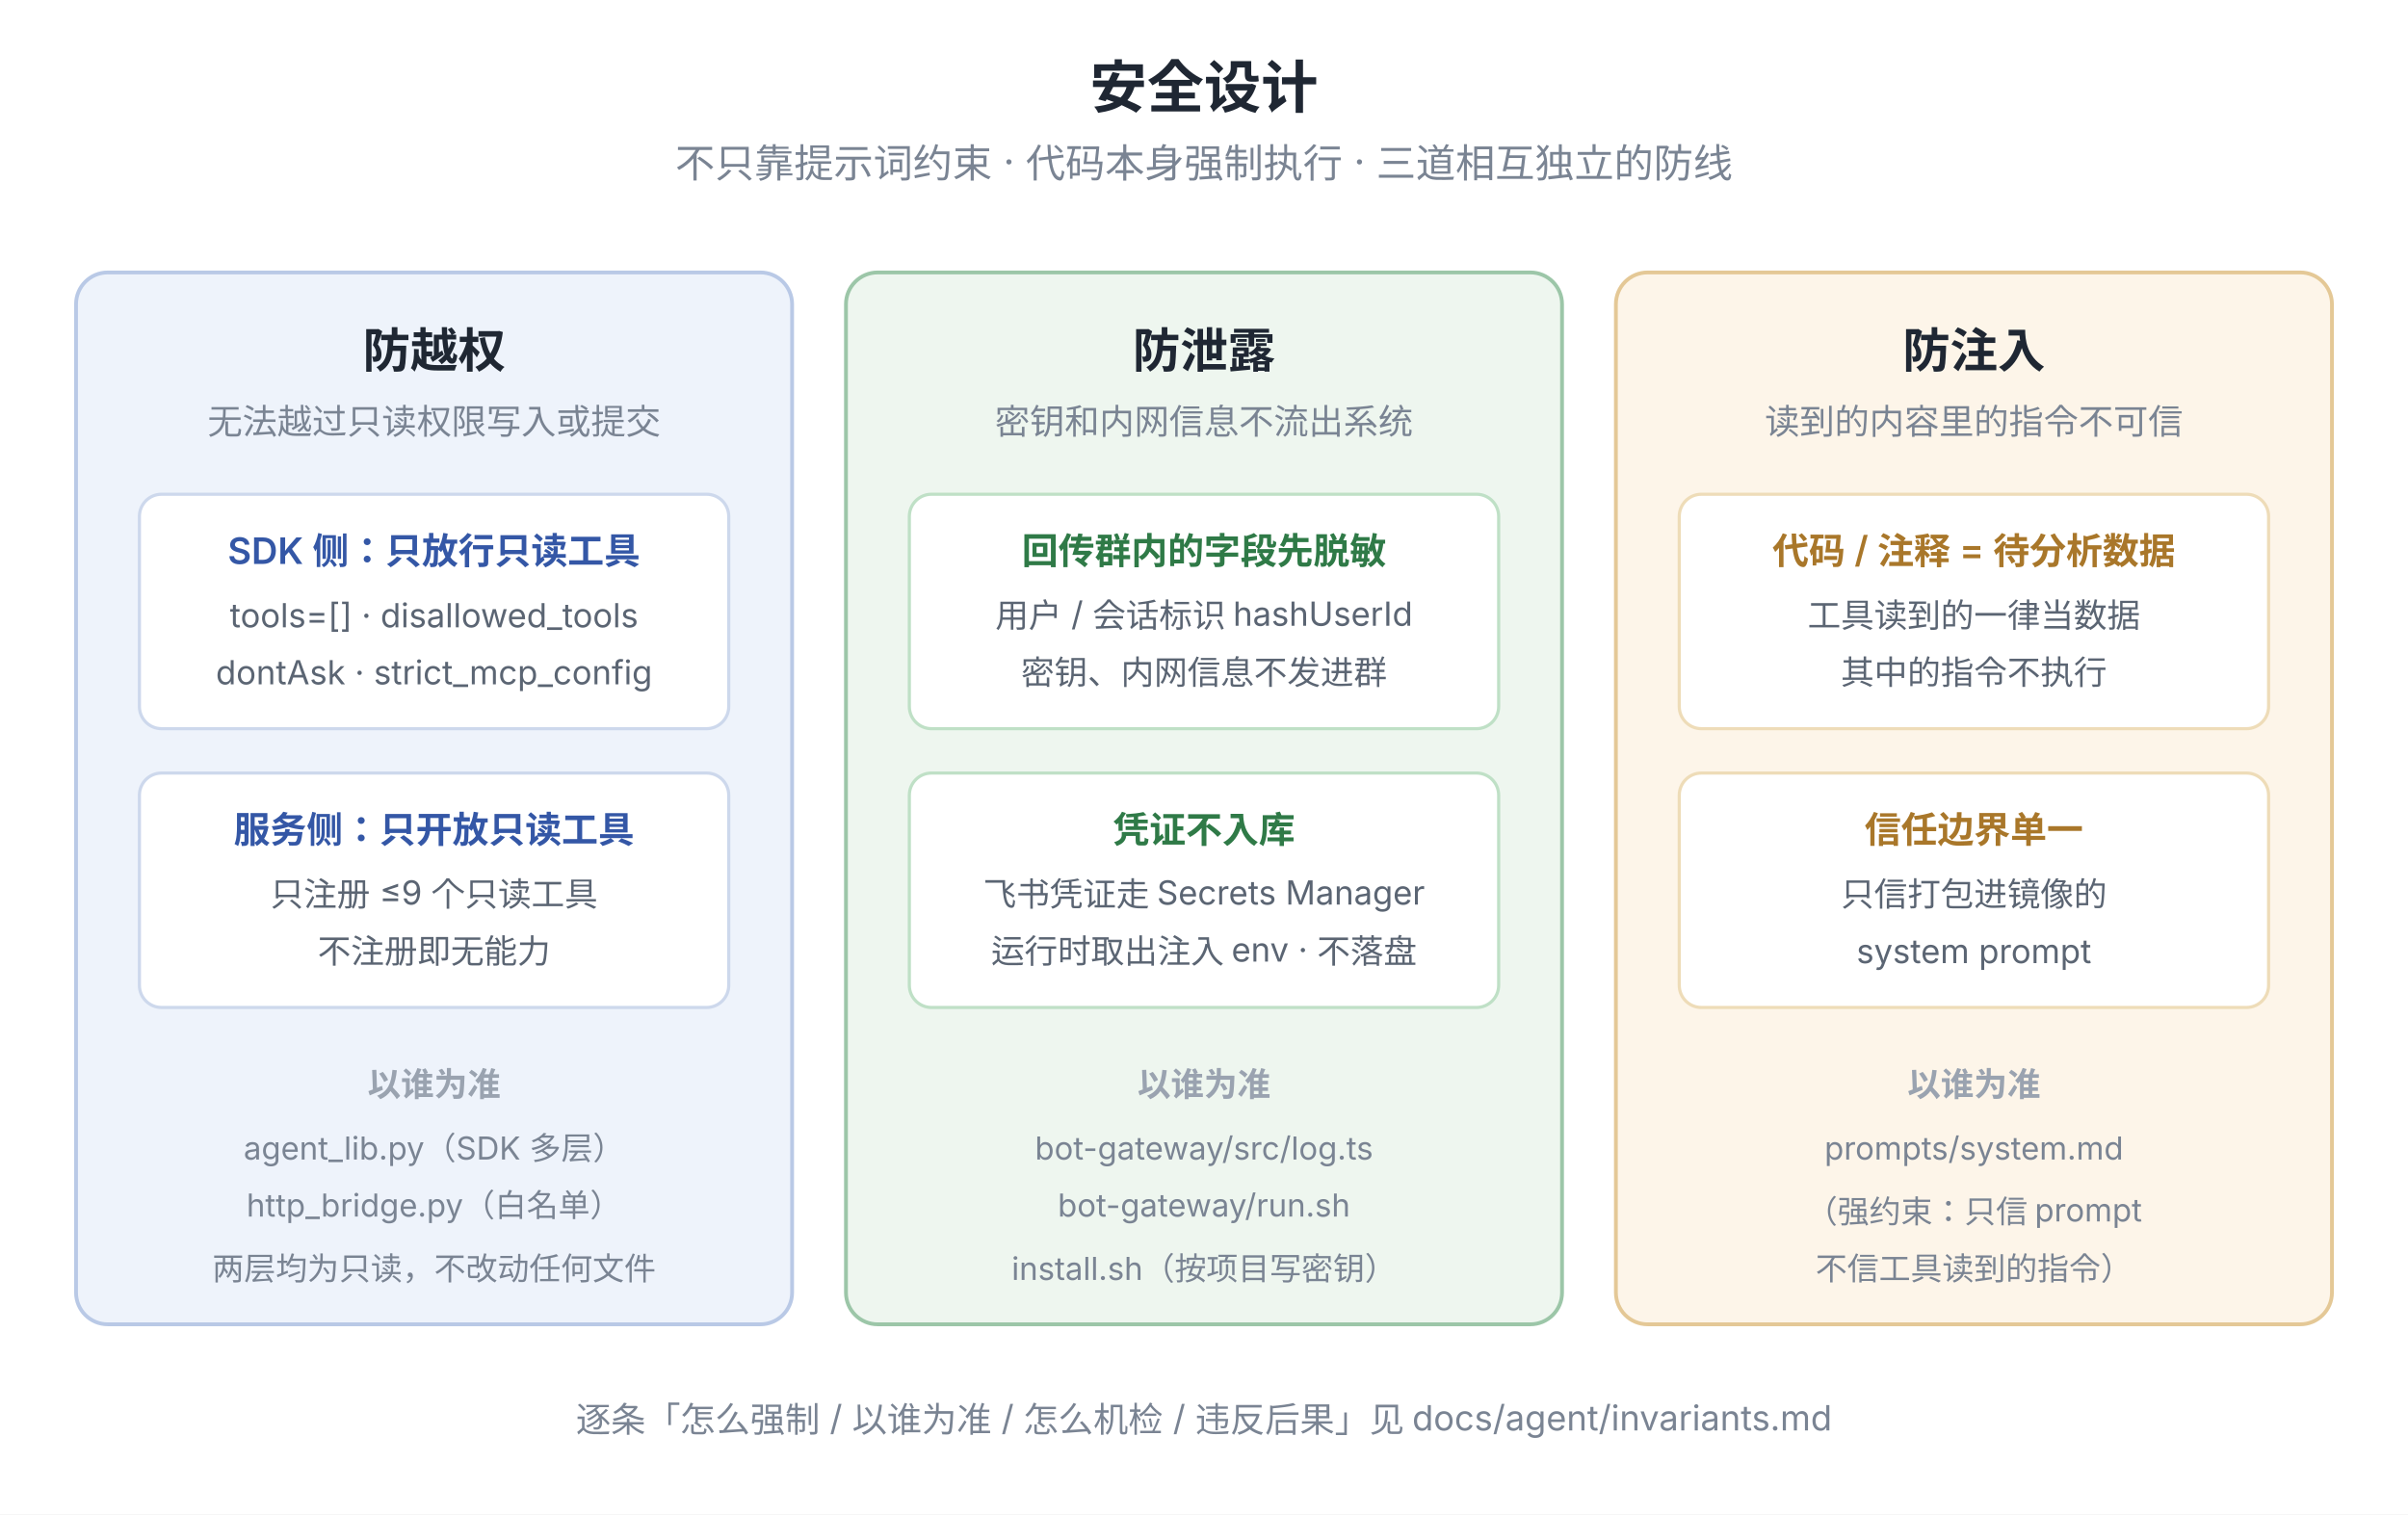
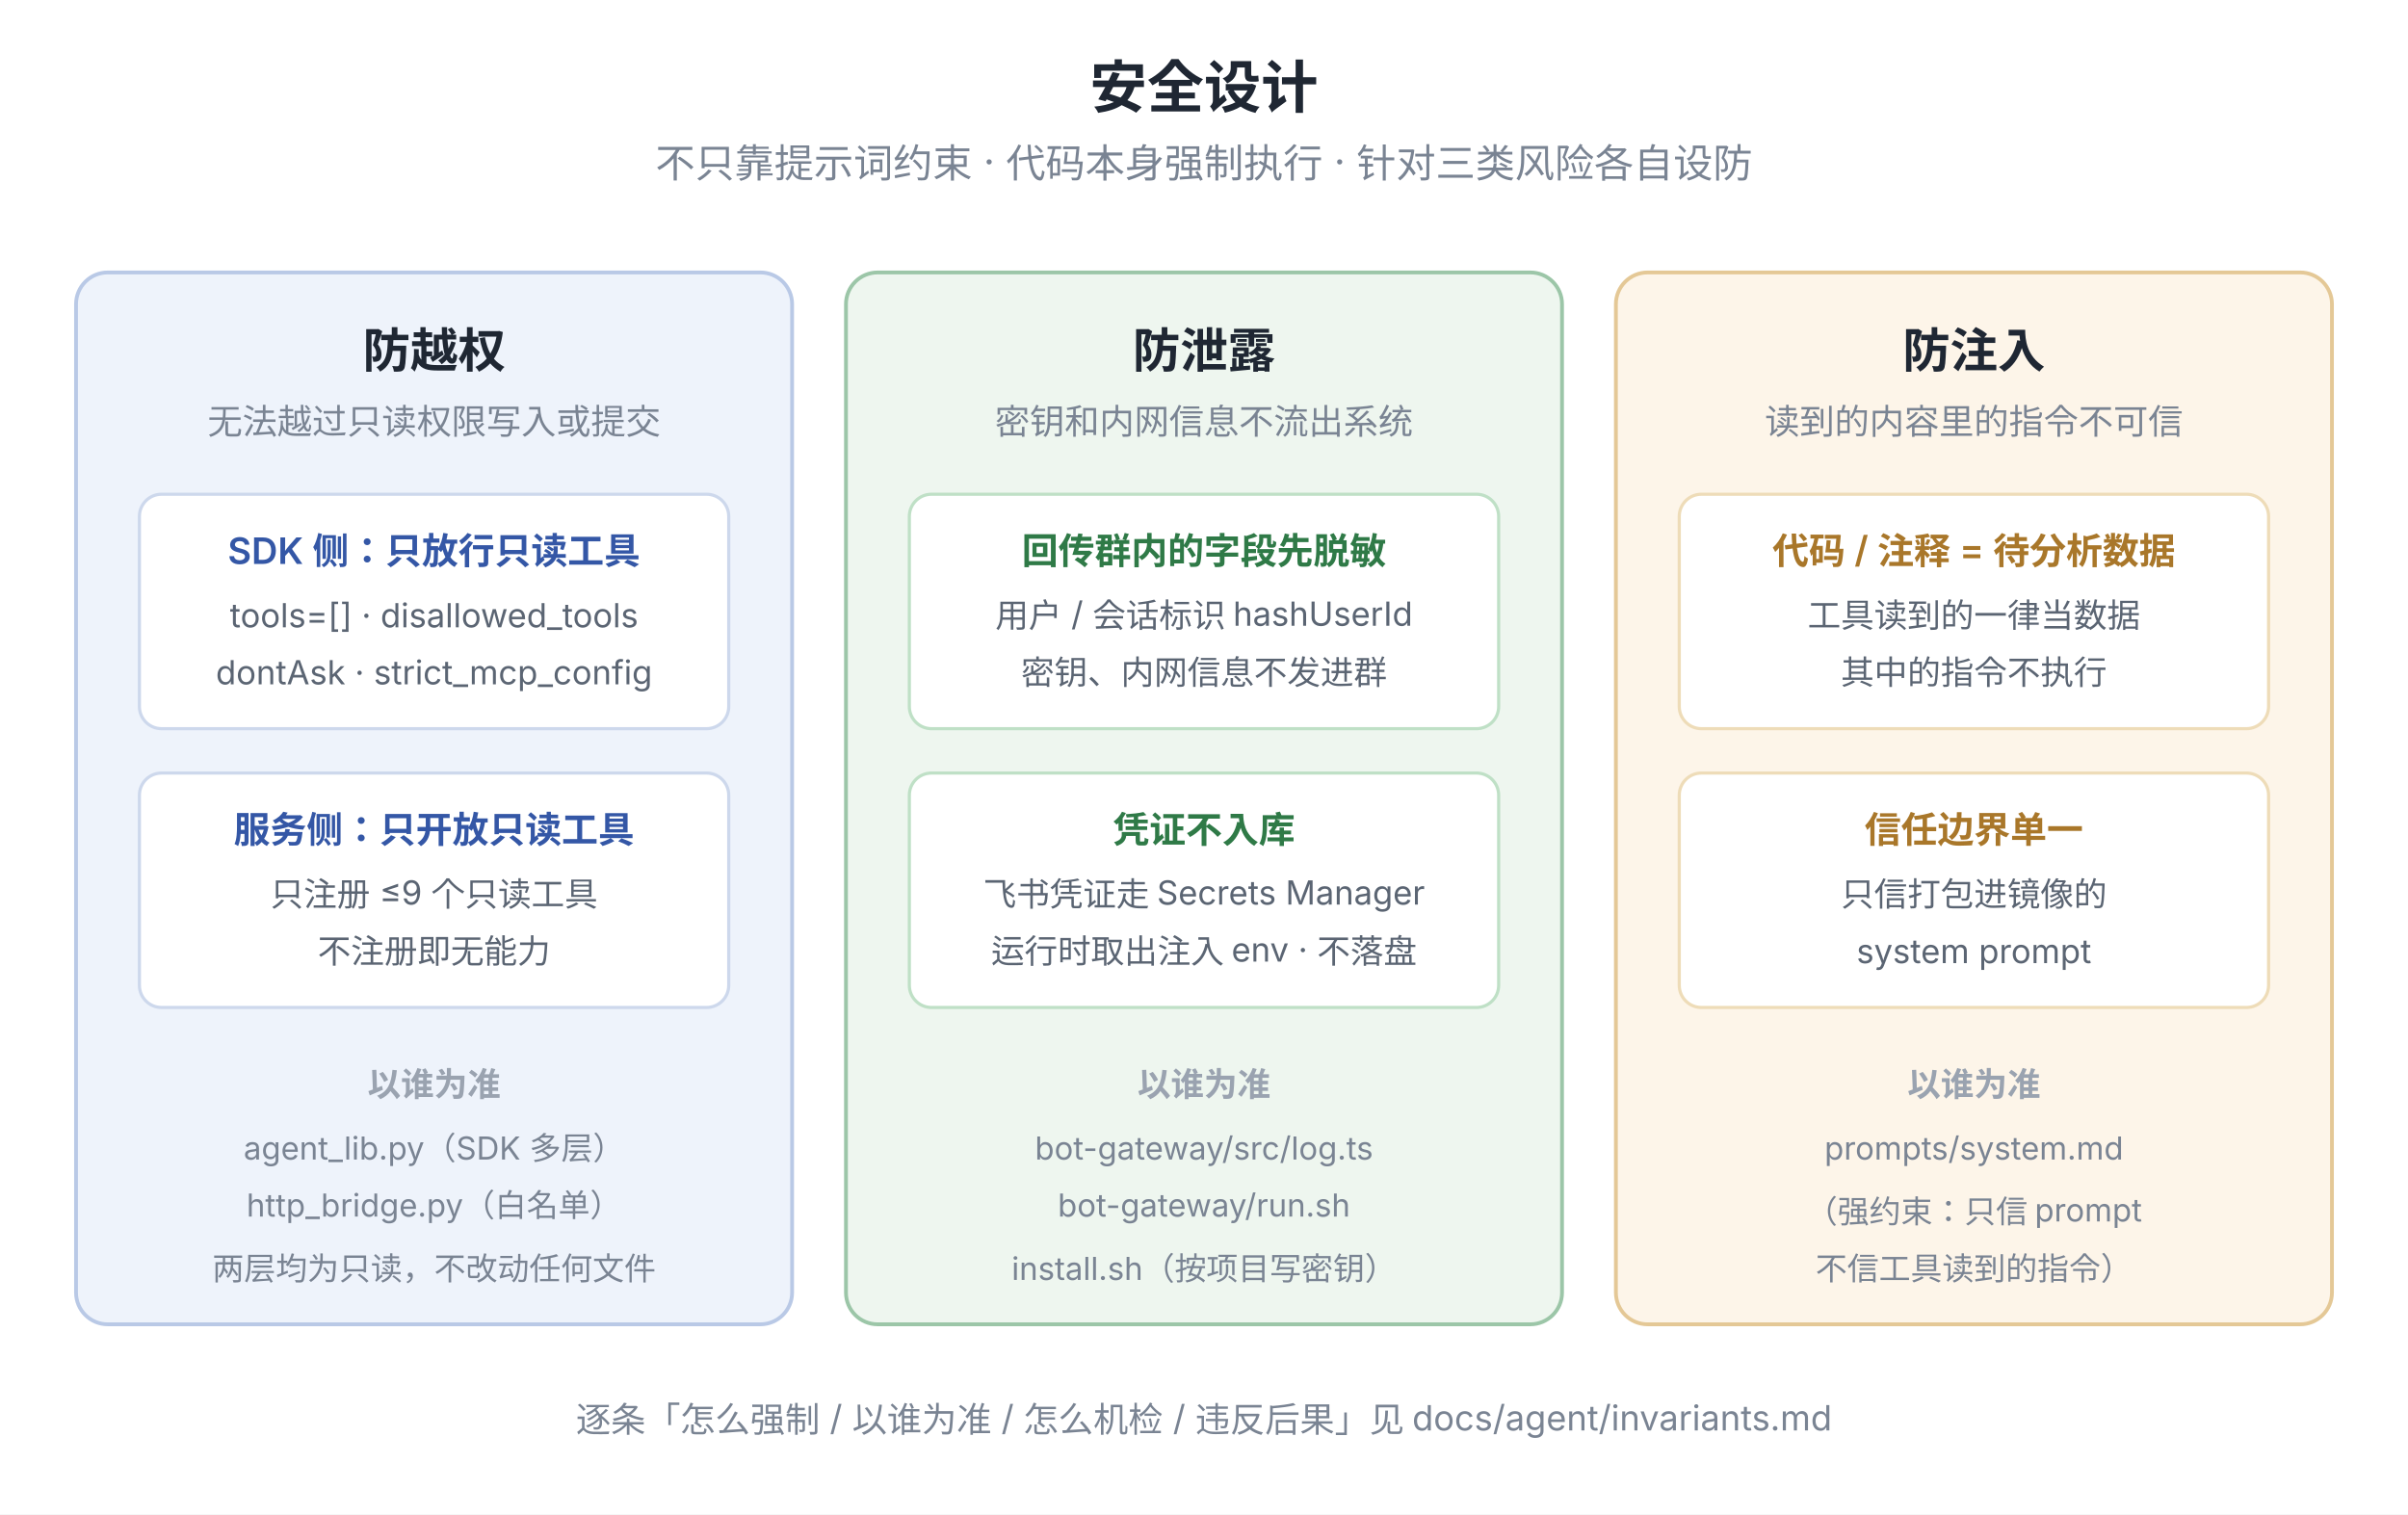
<svg xmlns="http://www.w3.org/2000/svg" width="760" height="478" viewBox="0 0 760 478" font-family="-apple-system, BlinkMacSystemFont, 'Segoe UI', 'PingFang SC', 'Microsoft YaHei', sans-serif">
  <defs>
    <marker id="arrow" viewBox="0 0 10 10" refX="9" refY="5" markerWidth="7" markerHeight="7" orient="auto-start-reverse">
      <path d="M0,0 L10,5 L0,10 z" fill="#5b6573" />
    </marker>
  </defs>
  <rect x="0" y="0" width="760" height="478" fill="#ffffff" />
  <text x="380" y="34" text-anchor="middle" font-size="18" font-weight="700" fill="#1f2733">安全设计</text>
-   <text x="380" y="56" text-anchor="middle" font-size="12.5" fill="#7a8493">不只靠提示词约束 · 代码本身强制执行 · 三道相互独立的防线</text>
+   <text x="380" y="56" text-anchor="middle" font-size="12.5" fill="#7a8493">不只靠提示词约束 · 代码本身强制执行 · 针对三类风险各自设防</text>
  <g>
    <rect x="24" y="86" width="226" height="332" rx="10" fill="#eef3fb" stroke="#b9c9e6" stroke-width="1.2" />
    <text x="137" y="116" text-anchor="middle" font-size="15" font-weight="700" fill="#1f2733">防越权</text>
    <text x="137" y="137" text-anchor="middle" font-size="11" fill="#7a8493">无法越过只读权限写入或提交</text>
    <rect x="44" y="156" width="186" height="74" rx="7" fill="#ffffff" stroke="#cdd8ec" stroke-width="1" />
    <text x="137" y="178" text-anchor="middle" font-size="11.5" font-weight="600" fill="#3457a6">SDK 侧：只放行只读工具</text>
    <text x="137" y="198" text-anchor="middle" font-size="10.5" fill="#5b6573">tools=[] · disallowed_tools</text>
    <text x="137" y="216" text-anchor="middle" font-size="10.5" fill="#5b6573">dontAsk · strict_mcp_config</text>
    <rect x="44" y="244" width="186" height="74" rx="7" fill="#ffffff" stroke="#cdd8ec" stroke-width="1" />
    <text x="137" y="266" text-anchor="middle" font-size="11.5" font-weight="600" fill="#3457a6">服务侧：只开放只读工具</text>
    <text x="137" y="286" text-anchor="middle" font-size="10.5" fill="#5b6573">只注册 ≤9 个只读工具</text>
    <text x="137" y="304" text-anchor="middle" font-size="10.5" fill="#5b6573">不注册即无能力</text>
    <text x="137" y="346" text-anchor="middle" font-size="10.5" font-weight="600" fill="#9aa3b0">以谁为准</text>
    <text x="137" y="366" text-anchor="middle" font-size="10" fill="#7a8493">agent_lib.py（SDK 多层）</text>
    <text x="137" y="384" text-anchor="middle" font-size="10" fill="#7a8493">http_bridge.py（白名单）</text>
    <text x="137" y="404" text-anchor="middle" font-size="10" fill="#7a8493">两层均为只读，不改动任何文件</text>
  </g>
  <g>
    <rect x="267" y="86" width="226" height="332" rx="10" fill="#eef6ef" stroke="#9cc6a8" stroke-width="1.2" />
    <text x="380" y="116" text-anchor="middle" font-size="15" font-weight="700" fill="#1f2733">防泄露</text>
    <text x="380" y="137" text-anchor="middle" font-size="11" fill="#7a8493">密钥和内网信息不流出系统</text>
    <rect x="287" y="156" width="186" height="74" rx="7" fill="#ffffff" stroke="#bfe0c6" stroke-width="1" />
    <text x="380" y="178" text-anchor="middle" font-size="11.5" font-weight="600" fill="#2f7a47">回传群内的字段先脱敏</text>
    <text x="380" y="198" text-anchor="middle" font-size="10.5" fill="#5b6573">用户 / 会话标识 hashUserId</text>
    <text x="380" y="216" text-anchor="middle" font-size="10.5" fill="#5b6573">密钥、内网信息不发进群</text>
    <rect x="287" y="244" width="186" height="74" rx="7" fill="#ffffff" stroke="#bfe0c6" stroke-width="1" />
    <text x="380" y="266" text-anchor="middle" font-size="11.5" font-weight="600" fill="#2f7a47">凭证不入库</text>
    <text x="380" y="286" text-anchor="middle" font-size="10.5" fill="#5b6573">飞书凭证走 Secrets Manager</text>
    <text x="380" y="304" text-anchor="middle" font-size="10.5" fill="#5b6573">运行时取出注入 env · 不落盘</text>
    <text x="380" y="346" text-anchor="middle" font-size="10.5" font-weight="600" fill="#9aa3b0">以谁为准</text>
    <text x="380" y="366" text-anchor="middle" font-size="10" fill="#7a8493">bot-gateway/src/log.ts</text>
    <text x="380" y="384" text-anchor="middle" font-size="10" fill="#7a8493">bot-gateway/run.sh</text>
    <text x="380" y="404" text-anchor="middle" font-size="10" fill="#7a8493">install.sh（按项目写密钥）</text>
  </g>
  <g>
    <rect x="510" y="86" width="226" height="332" rx="10" fill="#fdf5e9" stroke="#e4c896" stroke-width="1.2" />
    <text x="623" y="116" text-anchor="middle" font-size="15" font-weight="700" fill="#1f2733">防注入</text>
    <text x="623" y="137" text-anchor="middle" font-size="11" fill="#7a8493">读到的内容里的指令不可信</text>
    <rect x="530" y="156" width="186" height="74" rx="7" fill="#ffffff" stroke="#eedcb8" stroke-width="1" />
    <text x="623" y="178" text-anchor="middle" font-size="11.5" font-weight="600" fill="#a9772a">代码 / 注释 = 待分析数据</text>
    <text x="623" y="198" text-anchor="middle" font-size="10.5" fill="#5b6573">工具读到的一律当数据</text>
    <text x="623" y="216" text-anchor="middle" font-size="10.5" fill="#5b6573">其中的指令不执行</text>
    <rect x="530" y="244" width="186" height="74" rx="7" fill="#ffffff" stroke="#eedcb8" stroke-width="1" />
    <text x="623" y="266" text-anchor="middle" font-size="11.5" font-weight="600" fill="#a9772a">信任边界单一</text>
    <text x="623" y="286" text-anchor="middle" font-size="10.5" fill="#5b6573">只信打包进镜像的</text>
    <text x="623" y="304" text-anchor="middle" font-size="10.5" fill="#5b6573">system prompt</text>
    <text x="623" y="346" text-anchor="middle" font-size="10.5" font-weight="600" fill="#9aa3b0">以谁为准</text>
    <text x="623" y="366" text-anchor="middle" font-size="10" fill="#7a8493">prompts/system.md</text>
    <text x="623" y="386" text-anchor="middle" font-size="10" fill="#7a8493">（强约束：只信 prompt</text>
    <text x="623" y="404" text-anchor="middle" font-size="10" fill="#7a8493">不信工具读到的指令）</text>
  </g>
  <text x="380" y="452" text-anchor="middle" font-size="11" fill="#7a8493">逐条「怎么强制 / 以谁为准 / 怎么机检 / 违反后果」见 docs/agent/invariants.md</text>
</svg>
